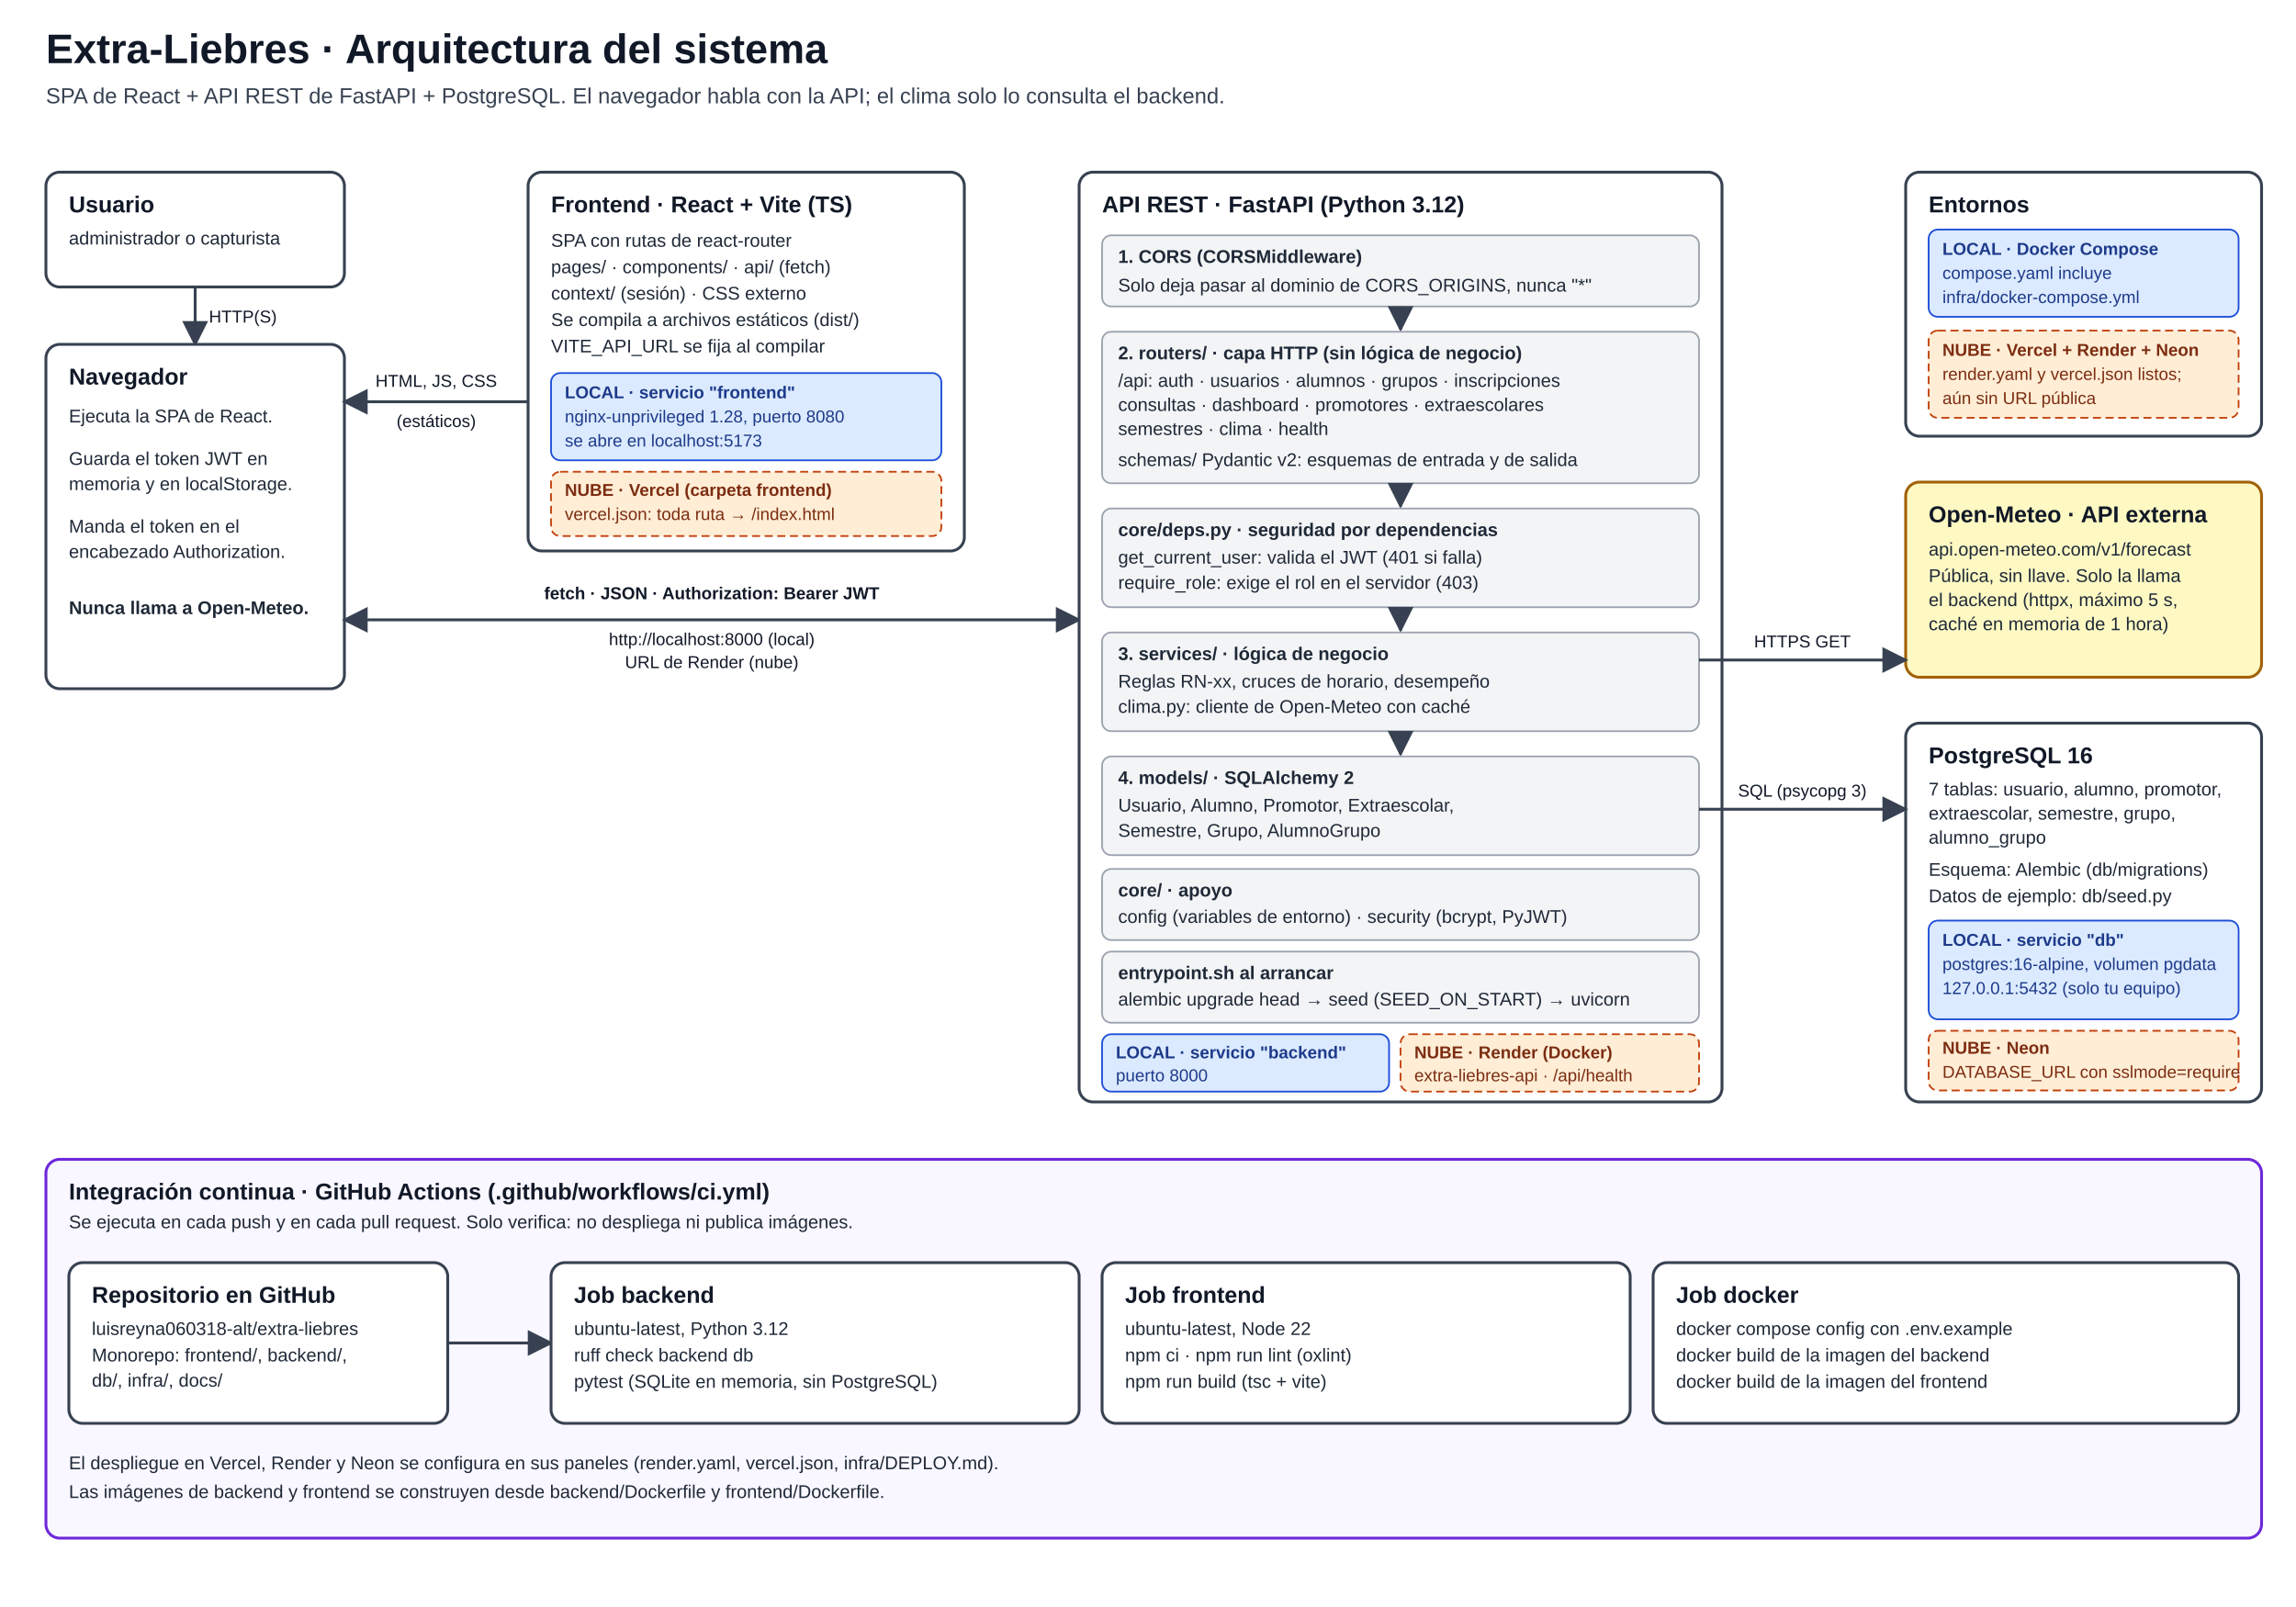
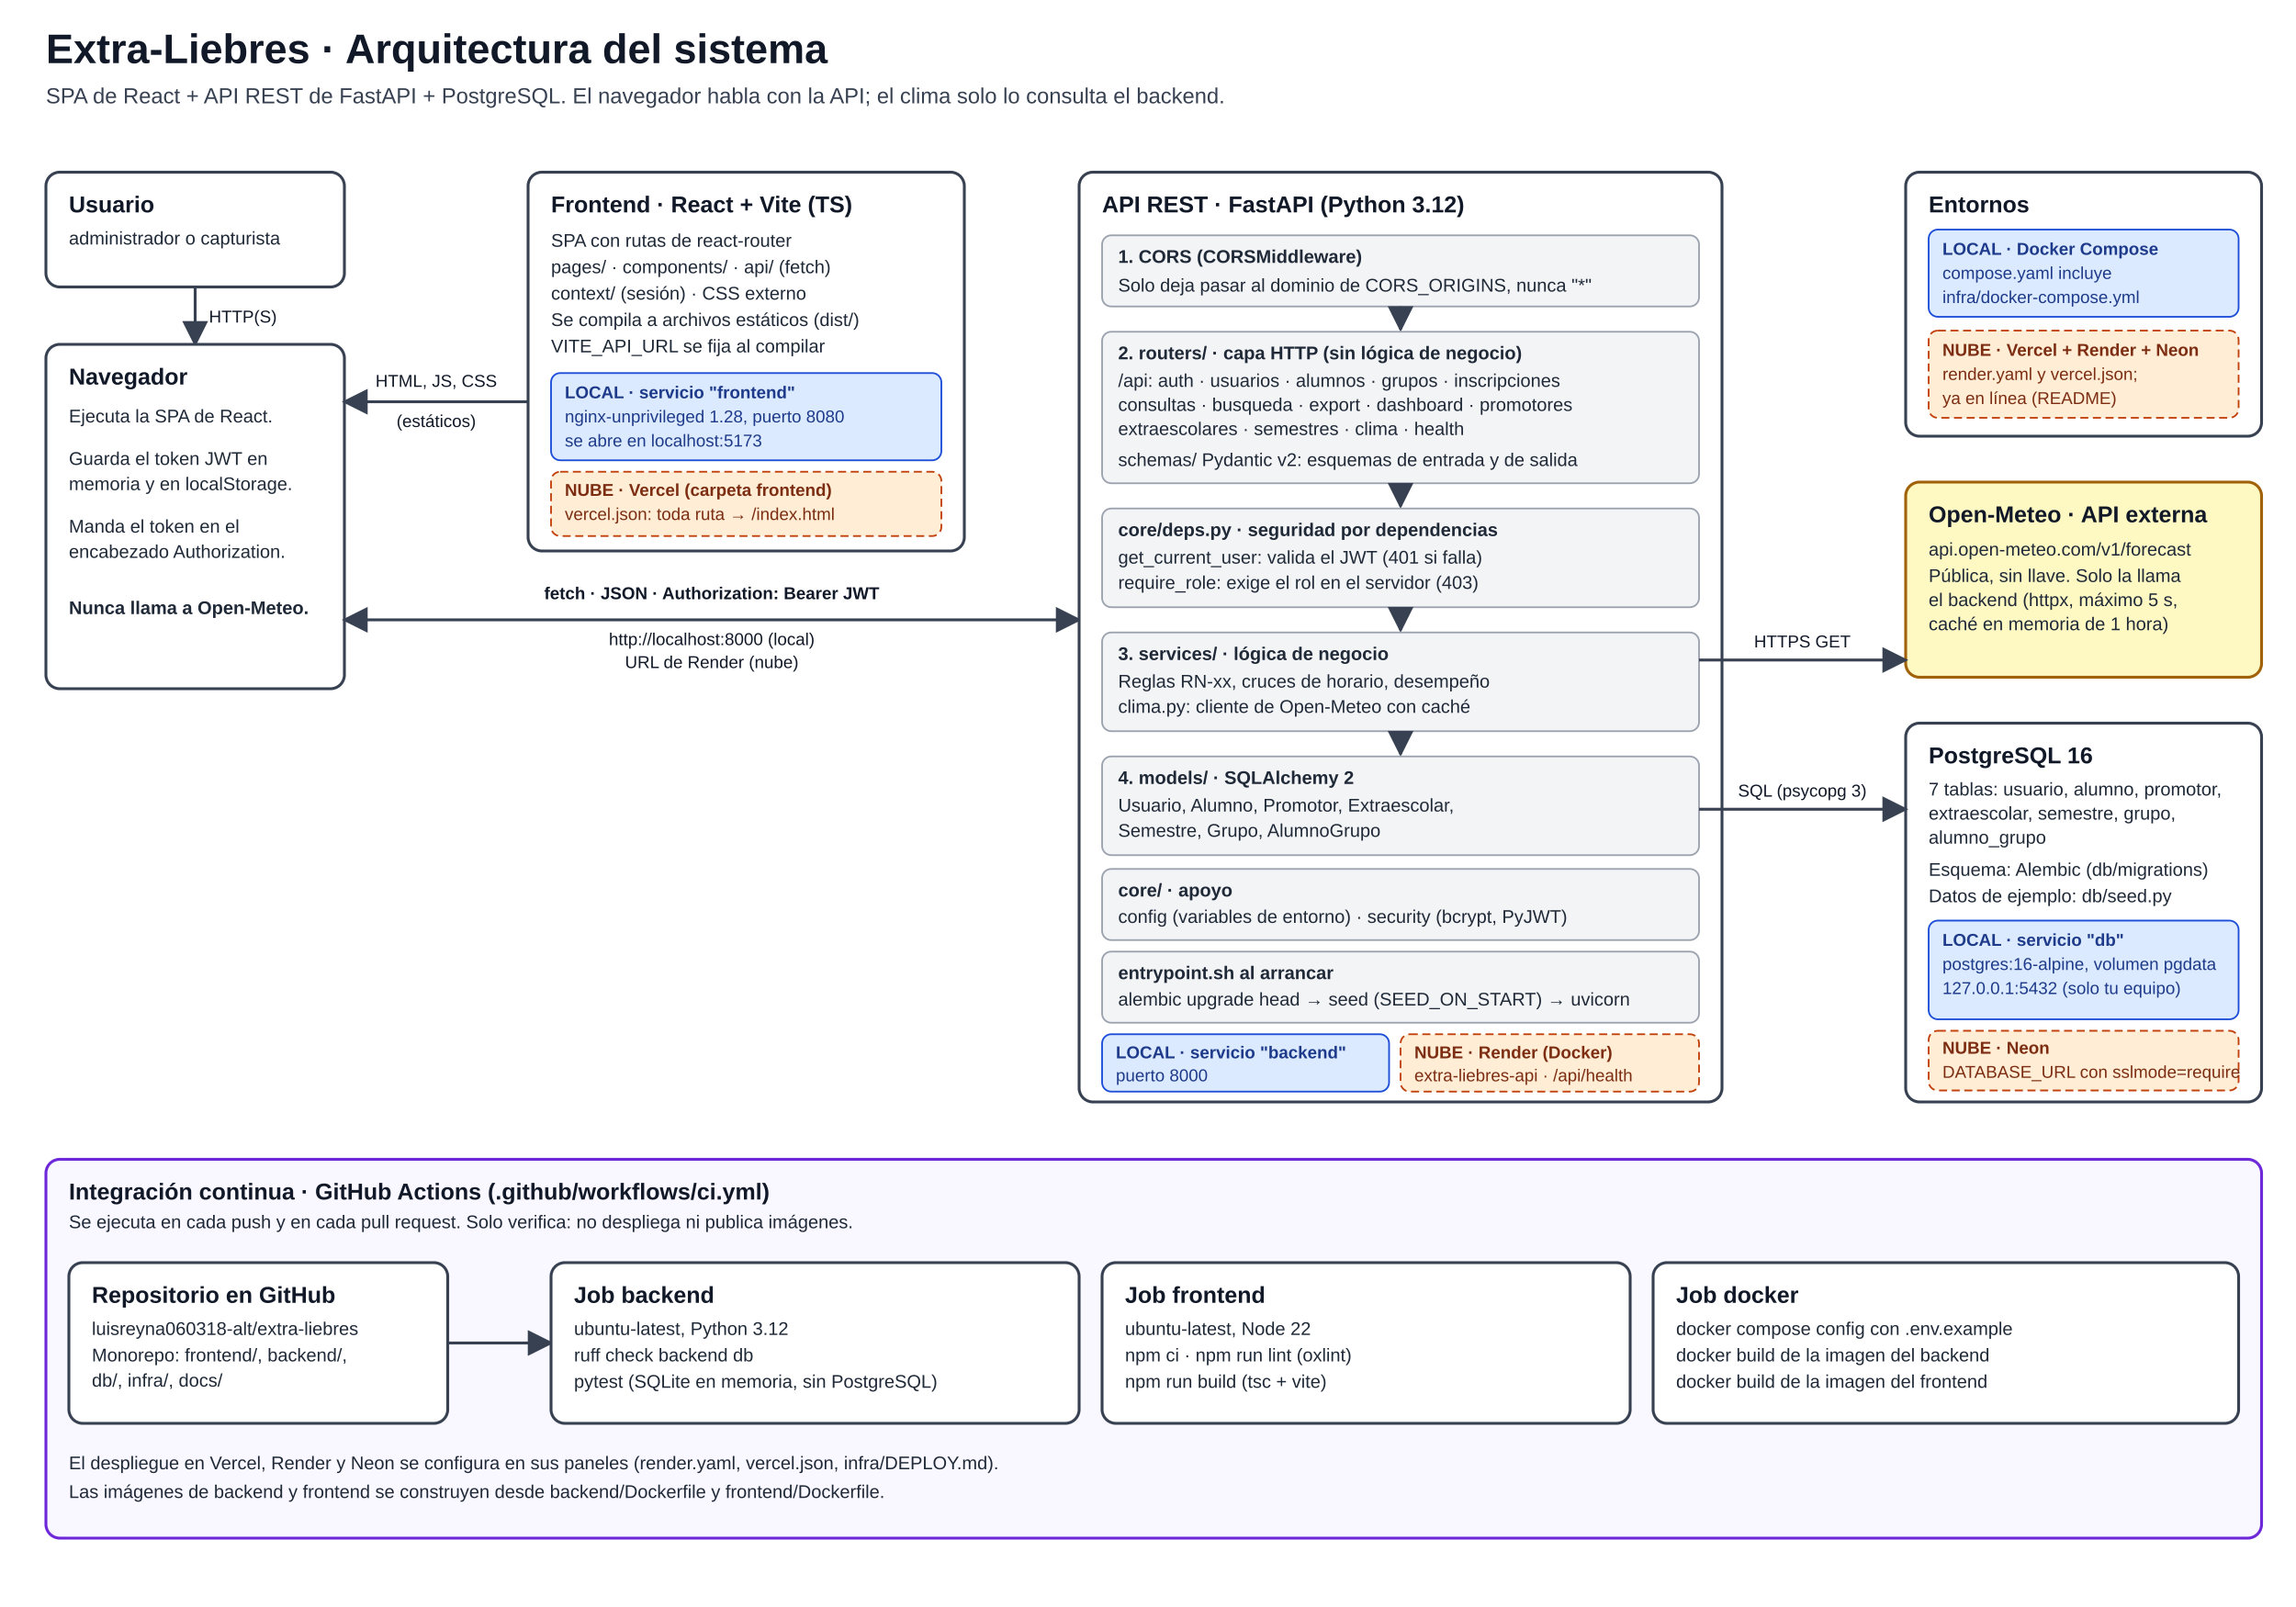
<svg xmlns="http://www.w3.org/2000/svg" width="2000" height="1400" viewBox="0 0 2000 1400" font-family="Segoe UI, Arial, sans-serif">
  <defs>
    <marker id="flecha" viewBox="0 0 10 10" refX="9" refY="5" markerWidth="9" markerHeight="9" orient="auto-start-reverse">
      <path d="M0,0 L10,5 L0,10 z" fill="#374151" />
    </marker>
    <style>
      .caja { fill: #ffffff; stroke: #374151; stroke-width: 2.5; }
      .interna { fill: #f3f4f6; stroke: #9ca3af; stroke-width: 1.5; }
      .externa { fill: #fef9c3; stroke: #a16207; stroke-width: 2.5; }
      .ci { fill: #ede9fe; stroke: #6d28d9; stroke-width: 2.5; }
      .local { fill: #dbeafe; stroke: #1d4ed8; stroke-width: 1.5; }
      .nube { fill: #ffedd5; stroke: #c2410c; stroke-width: 1.5; stroke-dasharray: 7 4; }
      .linea { stroke: #374151; stroke-width: 2.5; fill: none; }
      .titulo { font-size: 36px; font-weight: 700; fill: #111827; }
      .sub { font-size: 19px; fill: #374151; }
      .h { font-size: 20px; font-weight: 700; fill: #111827; }
      .d { font-size: 16px; fill: #1f2937; }
      .dn { font-size: 16px; font-weight: 700; fill: #1f2937; }
      .etq { font-size: 15px; fill: #111827; }
      .tl { font-size: 15px; fill: #1e3a8a; }
      .tn { font-size: 15px; fill: #7c2d12; }
      .b { font-weight: 700; }
    </style>
  </defs>
  <rect width="2000" height="1400" fill="#ffffff" />
  <text class="titulo" x="40" y="55">Extra-Liebres · Arquitectura del sistema</text>
  <text class="sub" x="40" y="90">SPA de React + API REST de FastAPI + PostgreSQL. El navegador habla con la API; el clima solo lo consulta el backend.</text>
  <rect class="caja" x="40" y="150" width="260" height="100" rx="12" />
  <text class="h" x="60" y="185">Usuario</text>
  <text class="d" x="60" y="213">administrador o capturista</text>
  <line class="linea" x1="170" y1="250" x2="170" y2="300" marker-end="url(#flecha)" />
  <text class="etq" x="182" y="281">HTTP(S)</text>
  <rect class="caja" x="40" y="300" width="260" height="300" rx="12" />
  <text class="h" x="60" y="335">Navegador</text>
  <text class="d" x="60" y="368">Ejecuta la SPA de React.</text>
  <text class="d" x="60" y="405">Guarda el token JWT en</text>
  <text class="d" x="60" y="427">memoria y en localStorage.</text>
  <text class="d" x="60" y="464">Manda el token en el</text>
  <text class="d" x="60" y="486">encabezado Authorization.</text>
  <text class="dn" x="60" y="535">Nunca llama a Open-Meteo.</text>
  <rect class="caja" x="460" y="150" width="380" height="330" rx="12" />
  <text class="h" x="480" y="185">Frontend · React + Vite (TS)</text>
  <text class="d" x="480" y="215">SPA con rutas de react-router</text>
  <text class="d" x="480" y="238">pages/ · components/ · api/ (fetch)</text>
  <text class="d" x="480" y="261">context/ (sesión) · CSS externo</text>
  <text class="d" x="480" y="284">Se compila a archivos estáticos (dist/)</text>
  <text class="d" x="480" y="307">VITE_API_URL se fija al compilar</text>
  <rect class="local" x="480" y="325" width="340" height="76" rx="8" />
  <text class="tl b" x="492" y="347">LOCAL · servicio "frontend"</text>
  <text class="tl" x="492" y="368">nginx-unprivileged 1.28, puerto 8080</text>
  <text class="tl" x="492" y="389">se abre en localhost:5173</text>
  <rect class="nube" x="480" y="411" width="340" height="56" rx="8" />
  <text class="tn b" x="492" y="432">NUBE · Vercel (carpeta frontend)</text>
  <text class="tn" x="492" y="453">vercel.json: toda ruta → /index.html</text>
  <line class="linea" x1="460" y1="350" x2="300" y2="350" marker-end="url(#flecha)" />
  <text class="etq" x="380" y="337" text-anchor="middle">HTML, JS, CSS</text>
  <text class="etq" x="380" y="372" text-anchor="middle">(estáticos)</text>
  <line class="linea" x1="300" y1="540" x2="940" y2="540" marker-start="url(#flecha)" marker-end="url(#flecha)" />
  <text class="etq b" x="620" y="522" text-anchor="middle">fetch · JSON · Authorization: Bearer JWT</text>
  <text class="etq" x="620" y="562" text-anchor="middle">http://localhost:8000 (local)</text>
  <text class="etq" x="620" y="582" text-anchor="middle">URL de Render (nube)</text>
  <rect class="caja" x="940" y="150" width="560" height="810" rx="12" />
  <text class="h" x="960" y="185">API REST · FastAPI (Python 3.12)</text>
  <rect class="interna" x="960" y="205" width="520" height="62" rx="8" />
  <text class="dn" x="974" y="229">1. CORS (CORSMiddleware)</text>
  <text class="d" x="974" y="254">Solo deja pasar al dominio de CORS_ORIGINS, nunca "*"</text>
  <line class="linea" x1="1220" y1="267" x2="1220" y2="287" marker-end="url(#flecha)" />
  <rect class="interna" x="960" y="289" width="520" height="132" rx="8" />
  <text class="dn" x="974" y="313">2. routers/ · capa HTTP (sin lógica de negocio)</text>
  <text class="d" x="974" y="337">/api: auth · usuarios · alumnos · grupos · inscripciones</text>
-   <text class="d" x="974" y="358">consultas · dashboard · promotores · extraescolares</text>
-   <text class="d" x="974" y="379">semestres · clima · health</text>
+   <text class="d" x="974" y="358">consultas · busqueda · export · dashboard · promotores</text>
+   <text class="d" x="974" y="379">extraescolares · semestres · clima · health</text>
  <text class="d" x="974" y="406">schemas/ Pydantic v2: esquemas de entrada y de salida</text>
  <line class="linea" x1="1220" y1="421" x2="1220" y2="441" marker-end="url(#flecha)" />
  <rect class="interna" x="960" y="443" width="520" height="86" rx="8" />
  <text class="dn" x="974" y="467">core/deps.py · seguridad por dependencias</text>
  <text class="d" x="974" y="491">get_current_user: valida el JWT (401 si falla)</text>
  <text class="d" x="974" y="513">require_role: exige el rol en el servidor (403)</text>
  <line class="linea" x1="1220" y1="529" x2="1220" y2="549" marker-end="url(#flecha)" />
  <rect class="interna" x="960" y="551" width="520" height="86" rx="8" />
  <text class="dn" x="974" y="575">3. services/ · lógica de negocio</text>
  <text class="d" x="974" y="599">Reglas RN-xx, cruces de horario, desempeño</text>
  <text class="d" x="974" y="621">clima.py: cliente de Open-Meteo con caché</text>
  <line class="linea" x1="1220" y1="637" x2="1220" y2="657" marker-end="url(#flecha)" />
  <rect class="interna" x="960" y="659" width="520" height="86" rx="8" />
  <text class="dn" x="974" y="683">4. models/ · SQLAlchemy 2</text>
  <text class="d" x="974" y="707">Usuario, Alumno, Promotor, Extraescolar,</text>
  <text class="d" x="974" y="729">Semestre, Grupo, AlumnoGrupo</text>
  <rect class="interna" x="960" y="757" width="520" height="62" rx="8" />
  <text class="dn" x="974" y="781">core/ · apoyo</text>
  <text class="d" x="974" y="804">config (variables de entorno) · security (bcrypt, PyJWT)</text>
  <rect class="interna" x="960" y="829" width="520" height="62" rx="8" />
  <text class="dn" x="974" y="853">entrypoint.sh al arrancar</text>
  <text class="d" x="974" y="876">alembic upgrade head → seed (SEED_ON_START) → uvicorn</text>
  <rect class="local" x="960" y="901" width="250" height="50" rx="8" />
  <text class="tl b" x="972" y="922">LOCAL · servicio "backend"</text>
  <text class="tl" x="972" y="942">puerto 8000</text>
  <rect class="nube" x="1220" y="901" width="260" height="50" rx="8" />
  <text class="tn b" x="1232" y="922">NUBE · Render (Docker)</text>
  <text class="tn" x="1232" y="942">extra-liebres-api · /api/health</text>
  <rect class="caja" x="1660" y="150" width="310" height="230" rx="12" />
  <text class="h" x="1680" y="185">Entornos</text>
  <rect class="local" x="1680" y="200" width="270" height="76" rx="8" />
  <text class="tl b" x="1692" y="222">LOCAL · Docker Compose</text>
  <text class="tl" x="1692" y="243">compose.yaml incluye</text>
  <text class="tl" x="1692" y="264">infra/docker-compose.yml</text>
  <rect class="nube" x="1680" y="288" width="270" height="76" rx="8" />
  <text class="tn b" x="1692" y="310">NUBE · Vercel + Render + Neon</text>
-   <text class="tn" x="1692" y="331">render.yaml y vercel.json listos;</text>
-   <text class="tn" x="1692" y="352">aún sin URL pública</text>
+   <text class="tn" x="1692" y="331">render.yaml y vercel.json;</text>
+   <text class="tn" x="1692" y="352">ya en línea (README)</text>
  <rect class="externa" x="1660" y="420" width="310" height="170" rx="12" />
  <text class="h" x="1680" y="455">Open-Meteo · API externa</text>
  <text class="d" x="1680" y="484">api.open-meteo.com/v1/forecast</text>
  <text class="d" x="1680" y="507">Pública, sin llave. Solo la llama</text>
  <text class="d" x="1680" y="528">el backend (httpx, máximo 5 s,</text>
  <text class="d" x="1680" y="549">caché en memoria de 1 hora)</text>
  <line class="linea" x1="1480" y1="575" x2="1660" y2="575" marker-end="url(#flecha)" />
  <text class="etq" x="1570" y="564" text-anchor="middle">HTTPS GET</text>
  <rect class="caja" x="1660" y="630" width="310" height="330" rx="12" />
  <text class="h" x="1680" y="665">PostgreSQL 16</text>
  <text class="d" x="1680" y="693">7 tablas: usuario, alumno, promotor,</text>
  <text class="d" x="1680" y="714">extraescolar, semestre, grupo,</text>
  <text class="d" x="1680" y="735">alumno_grupo</text>
  <text class="d" x="1680" y="763">Esquema: Alembic (db/migrations)</text>
  <text class="d" x="1680" y="786">Datos de ejemplo: db/seed.py</text>
  <rect class="local" x="1680" y="802" width="270" height="86" rx="8" />
  <text class="tl b" x="1692" y="824">LOCAL · servicio "db"</text>
  <text class="tl" x="1692" y="845">postgres:16-alpine, volumen pgdata</text>
  <text class="tl" x="1692" y="866">127.0.0.1:5432 (solo tu equipo)</text>
  <rect class="nube" x="1680" y="898" width="270" height="52" rx="8" />
  <text class="tn b" x="1692" y="918">NUBE · Neon</text>
  <text class="tn" x="1692" y="939">DATABASE_URL con sslmode=require</text>
  <line class="linea" x1="1480" y1="705" x2="1660" y2="705" marker-end="url(#flecha)" />
  <text class="etq" x="1570" y="694" text-anchor="middle">SQL (psycopg 3)</text>
  <rect class="ci" x="40" y="1010" width="1930" height="330" rx="12" fill-opacity="0.35" />
  <text class="h" x="60" y="1045">Integración continua · GitHub Actions (.github/workflows/ci.yml)</text>
  <text class="d" x="60" y="1070">Se ejecuta en cada push y en cada pull request. Solo verifica: no despliega ni publica imágenes.</text>
  <rect class="caja" x="60" y="1100" width="330" height="140" rx="12" />
  <text class="h" x="80" y="1135">Repositorio en GitHub</text>
  <text class="d" x="80" y="1163">luisreyna060318-alt/extra-liebres</text>
  <text class="d" x="80" y="1186">Monorepo: frontend/, backend/,</text>
  <text class="d" x="80" y="1208">db/, infra/, docs/</text>
  <line class="linea" x1="390" y1="1170" x2="480" y2="1170" marker-end="url(#flecha)" />
  <rect class="caja" x="480" y="1100" width="460" height="140" rx="12" />
  <text class="h" x="500" y="1135">Job backend</text>
  <text class="d" x="500" y="1163">ubuntu-latest, Python 3.12</text>
  <text class="d" x="500" y="1186">ruff check backend db</text>
  <text class="d" x="500" y="1209">pytest (SQLite en memoria, sin PostgreSQL)</text>
  <rect class="caja" x="960" y="1100" width="460" height="140" rx="12" />
  <text class="h" x="980" y="1135">Job frontend</text>
  <text class="d" x="980" y="1163">ubuntu-latest, Node 22</text>
  <text class="d" x="980" y="1186">npm ci · npm run lint (oxlint)</text>
  <text class="d" x="980" y="1209">npm run build (tsc + vite)</text>
  <rect class="caja" x="1440" y="1100" width="510" height="140" rx="12" />
  <text class="h" x="1460" y="1135">Job docker</text>
  <text class="d" x="1460" y="1163">docker compose config con .env.example</text>
  <text class="d" x="1460" y="1186">docker build de la imagen del backend</text>
  <text class="d" x="1460" y="1209">docker build de la imagen del frontend</text>
  <text class="d" x="60" y="1280">El despliegue en Vercel, Render y Neon se configura en sus paneles (render.yaml, vercel.json, infra/DEPLOY.md).</text>
  <text class="d" x="60" y="1305">Las imágenes de backend y frontend se construyen desde backend/Dockerfile y frontend/Dockerfile.</text>
</svg>
